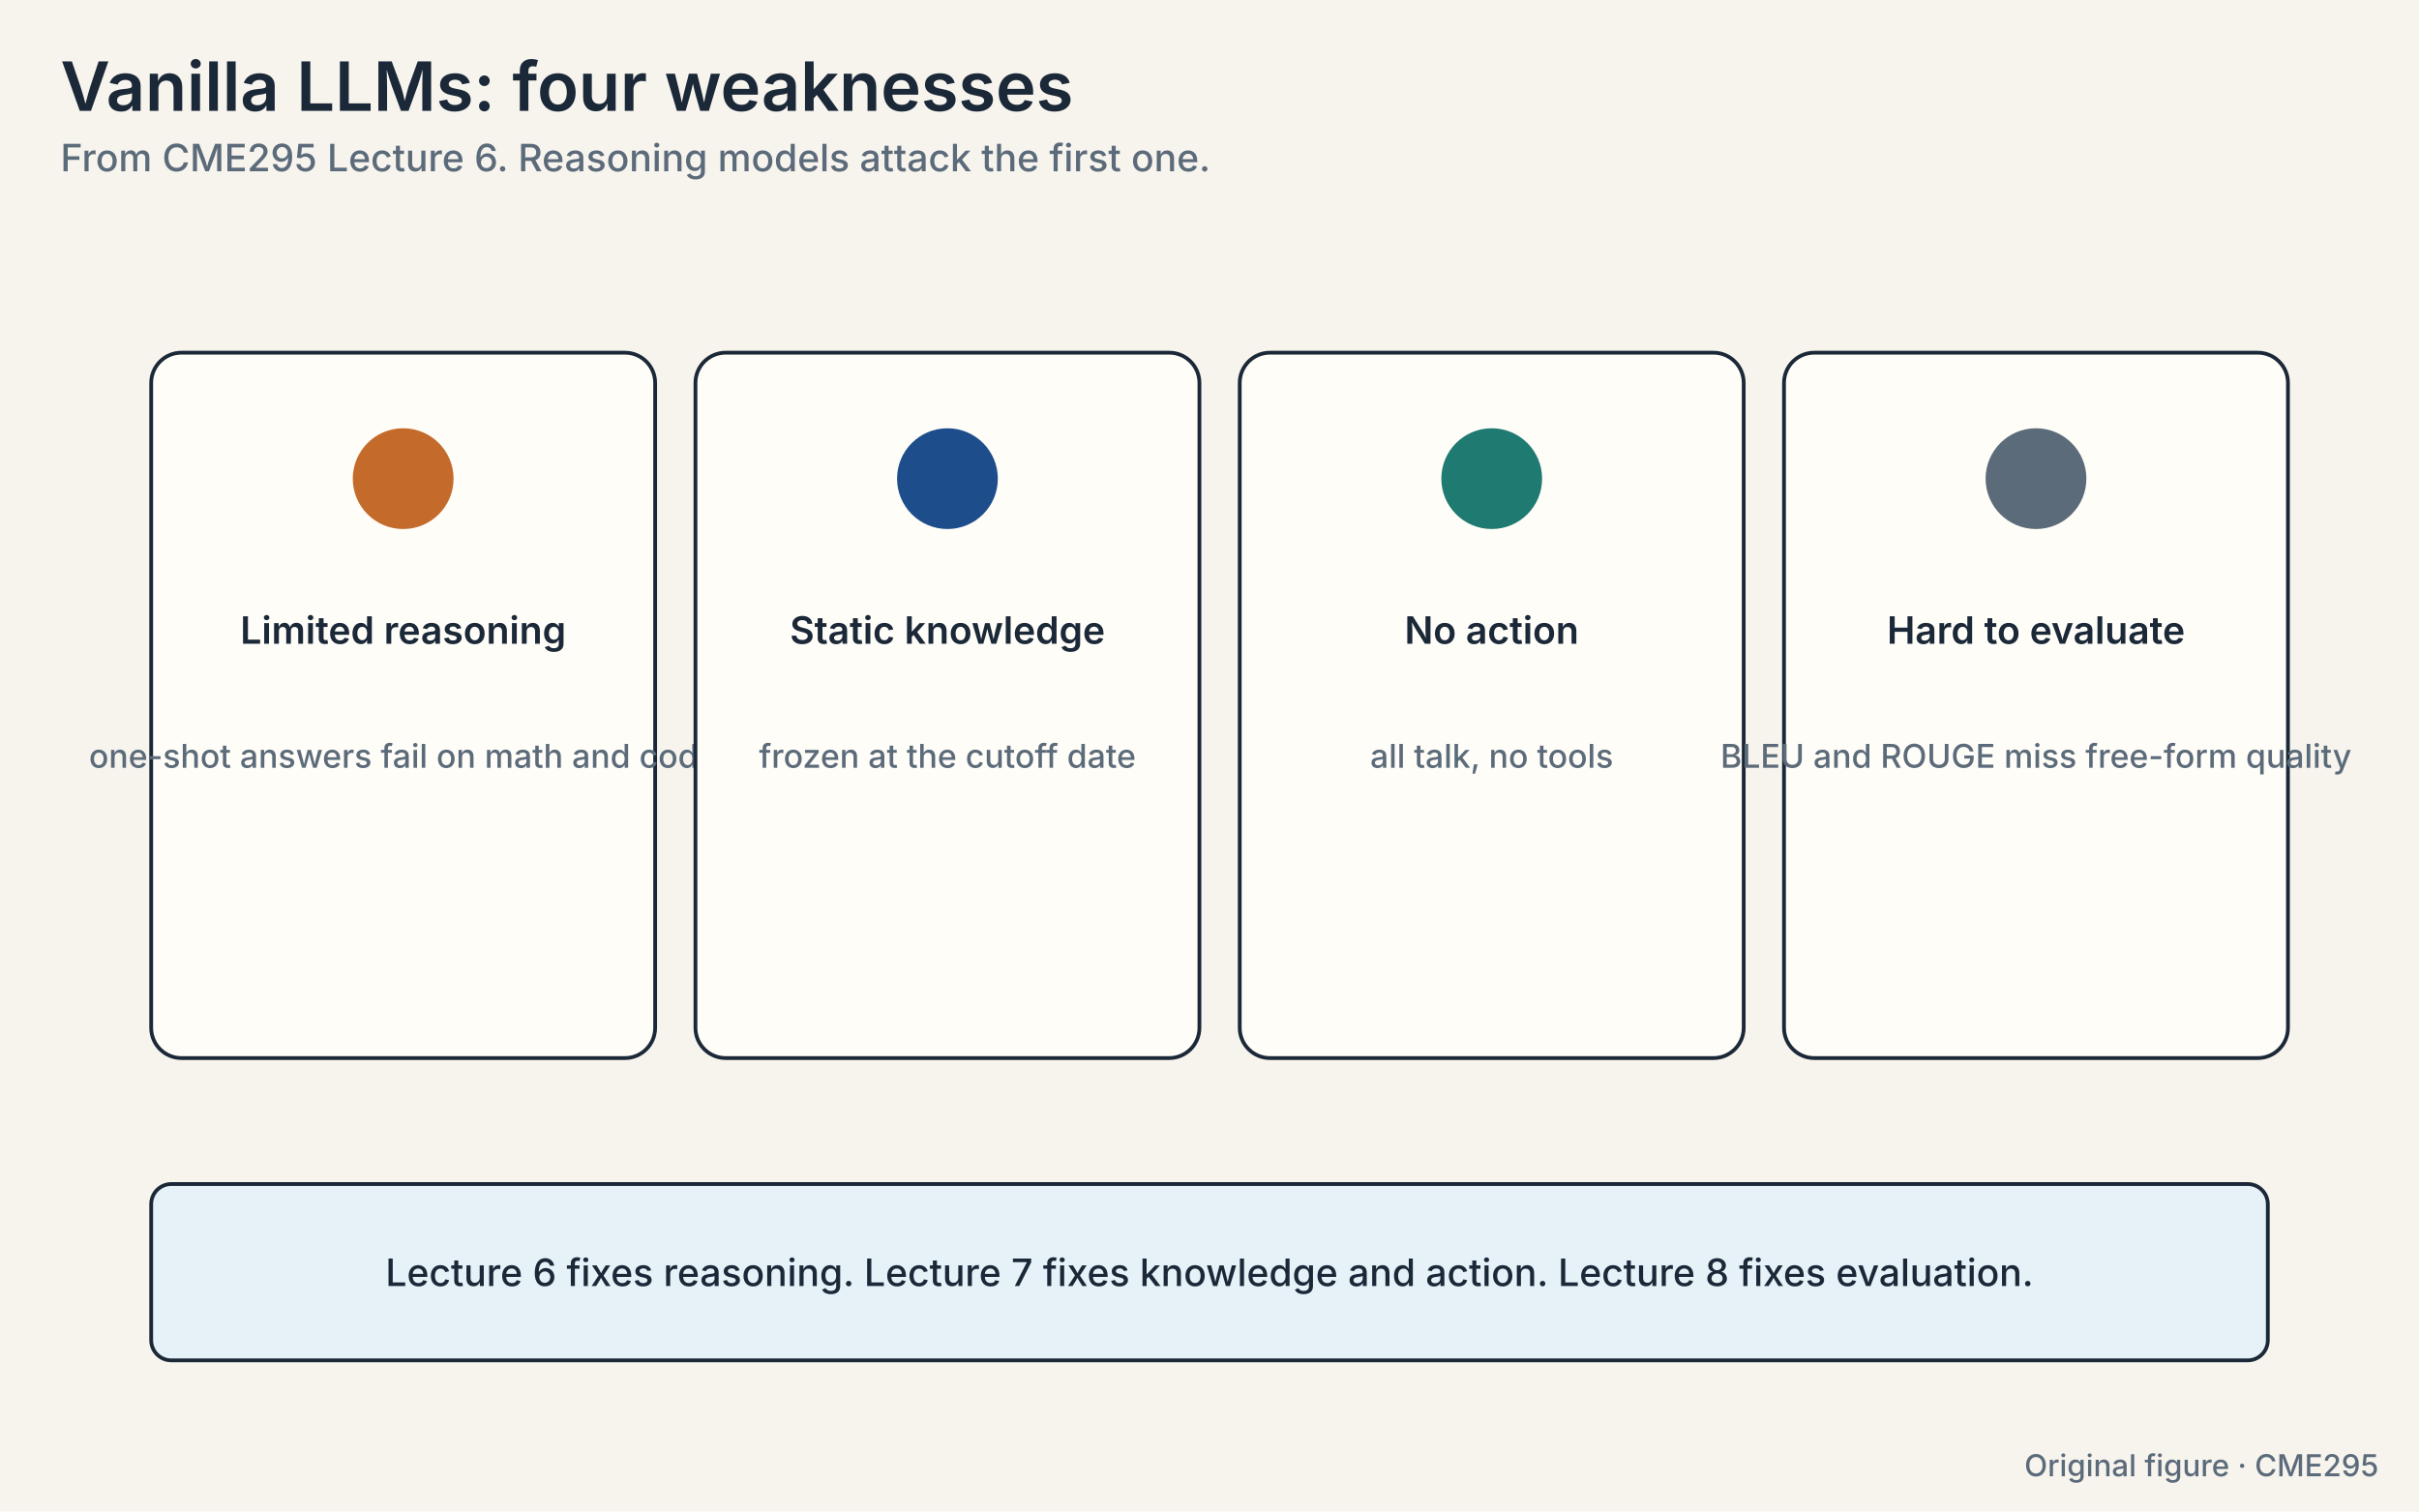
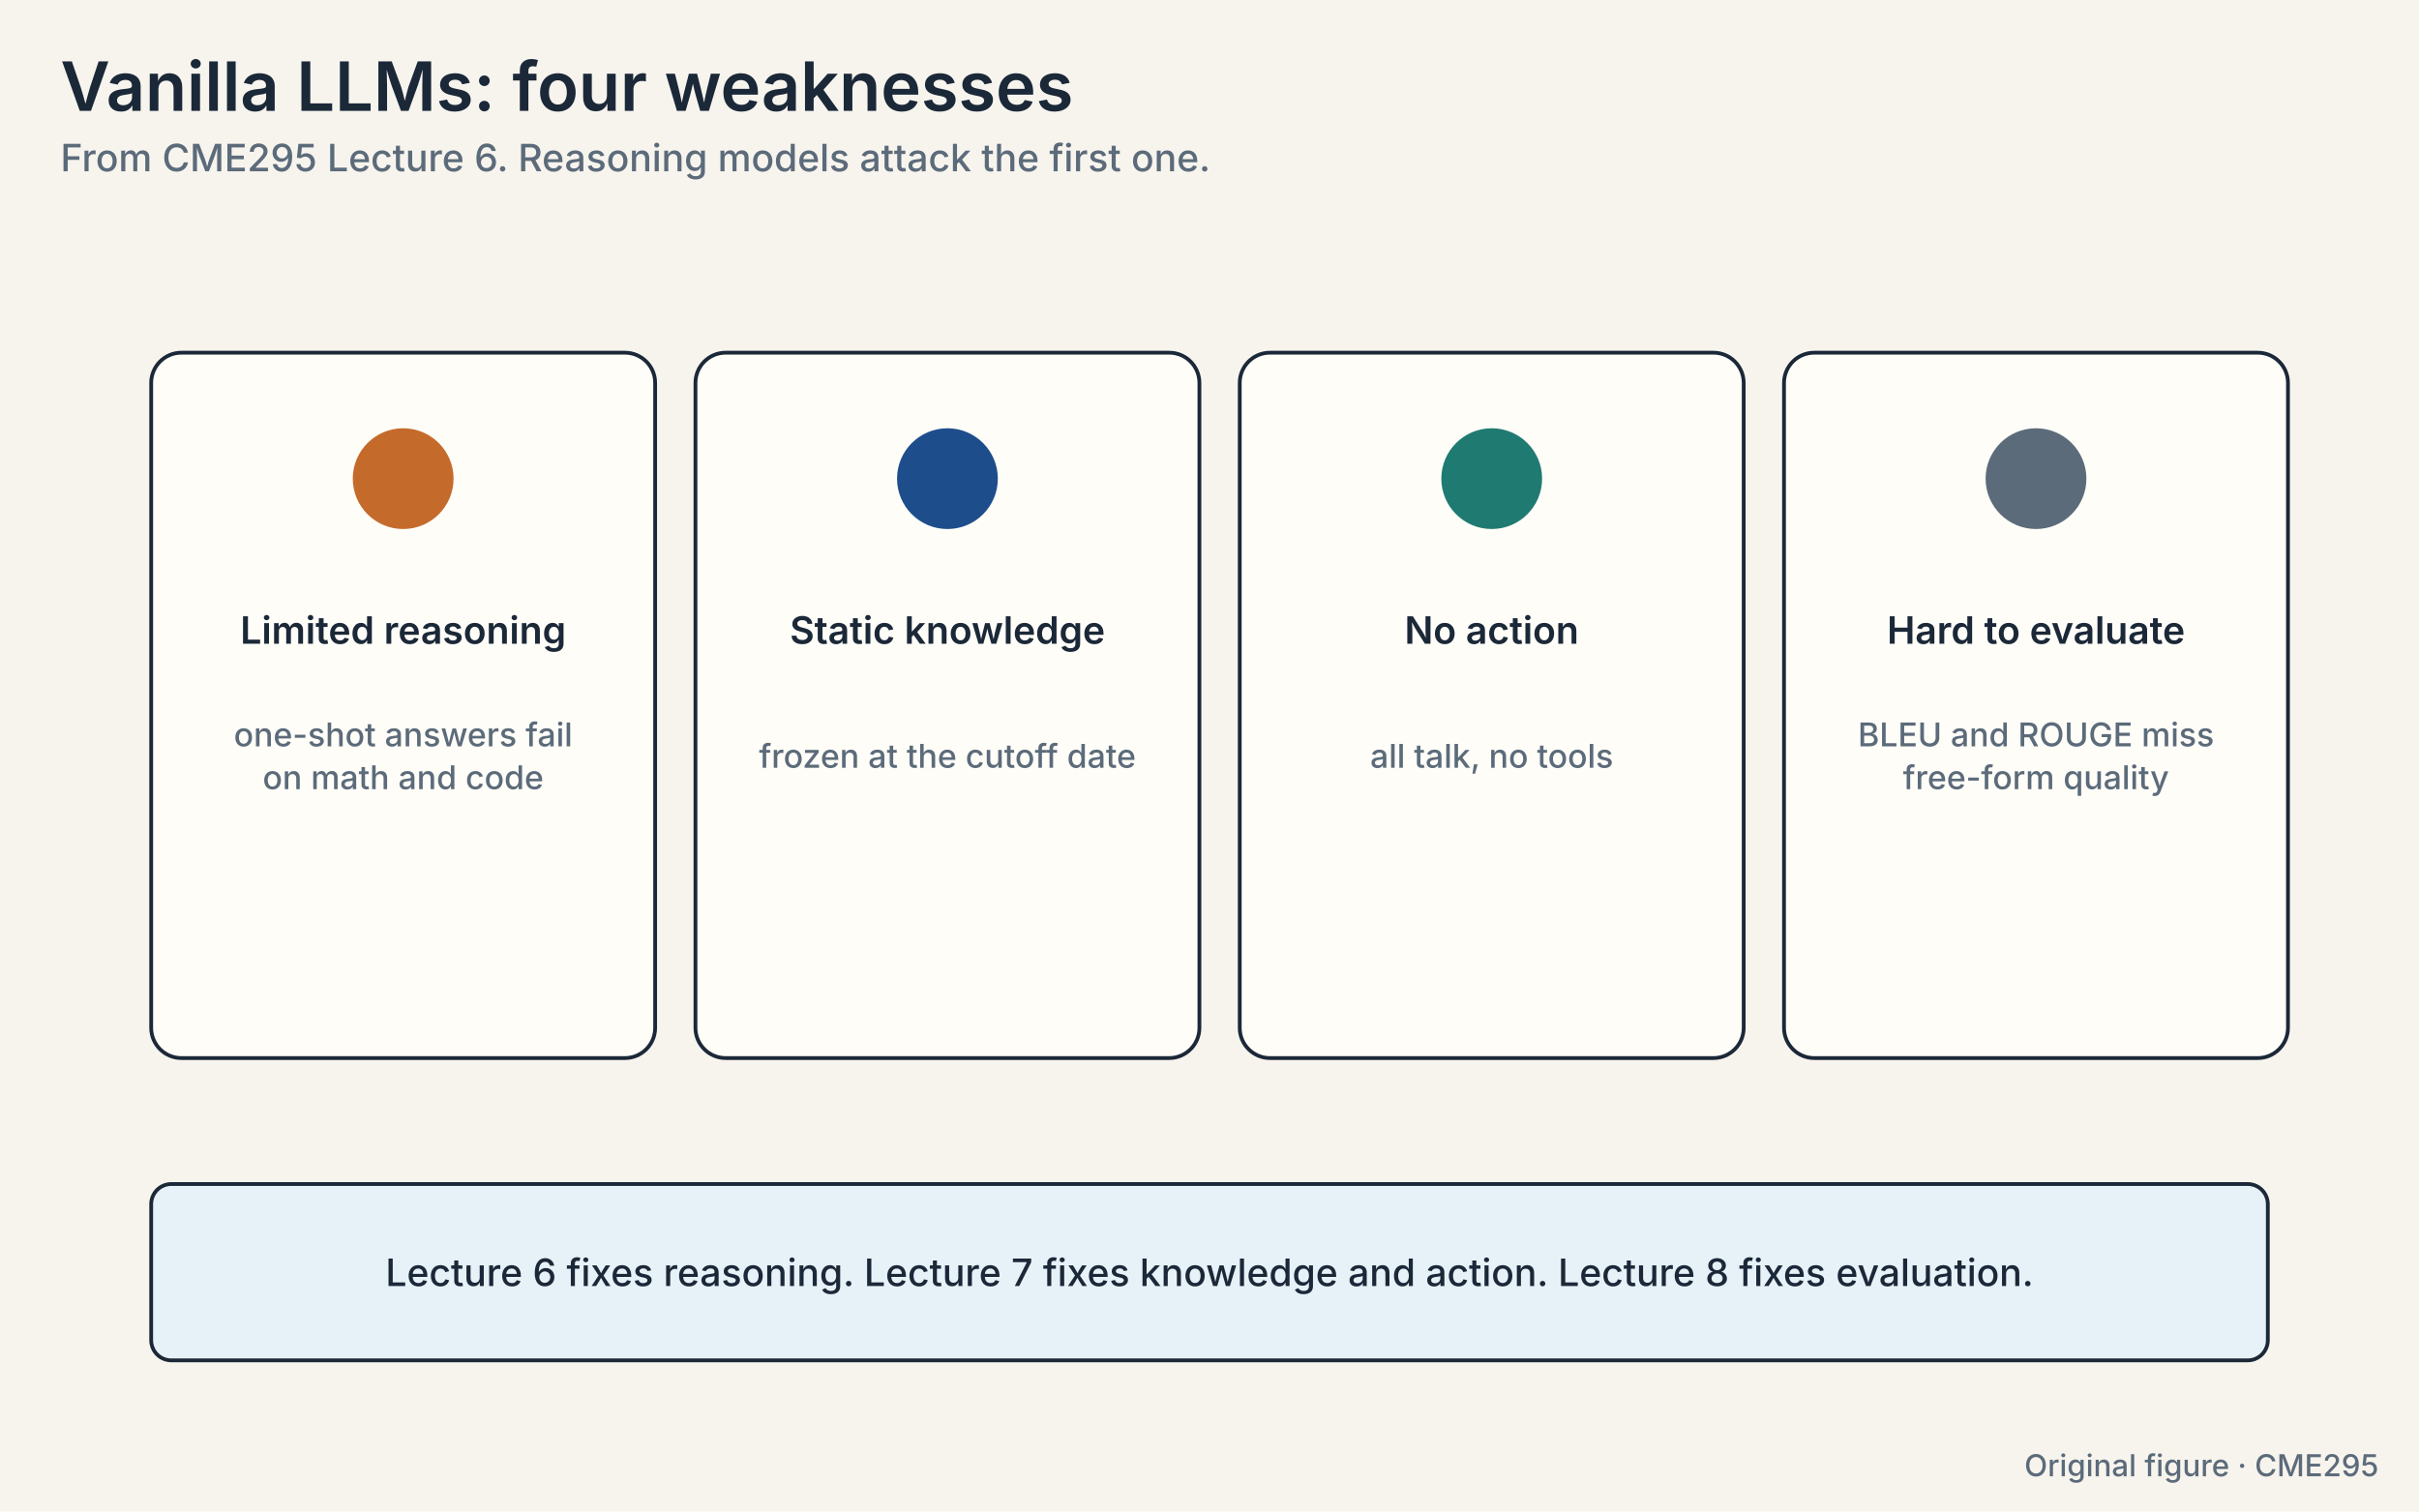
<svg xmlns="http://www.w3.org/2000/svg" width="960" height="600" viewBox="0 0 960 600" role="img">
  <defs>
    <marker id="ah-l06-weaknesses" markerWidth="10" markerHeight="10" refX="8" refY="3" orient="auto">
      <path d="M0,0 L8,3 L0,6 Z" fill="#1B2838" />
    </marker>
    <marker id="aht-l06-weaknesses" markerWidth="10" markerHeight="10" refX="8" refY="3" orient="auto">
      <path d="M0,0 L8,3 L0,6 Z" fill="#1F7A72" />
    </marker>
  </defs>
  <rect x="0" y="0" width="960" height="600" fill="#F7F4EE" />
  <text x="24" y="44" font-family="Inter,'Source Sans 3','IBM Plex Sans',sans-serif" font-size="27" font-weight="600" fill="#1B2838">Vanilla LLMs: four weaknesses</text>
  <text x="24" y="68" font-family="Inter,'Source Sans 3','IBM Plex Sans',sans-serif" font-size="15" font-weight="450" fill="#5C6B7A">From CME295 Lecture 6. Reasoning models attack the first one.</text>
  <rect x="60" y="140" width="200" height="280" rx="12" fill="#FFFDF8" stroke="#1B2838" stroke-width="1.5" />
  <rect x="140" y="170" width="40" height="40" rx="20" fill="#C46B2C" />
  <text x="160" y="250.0" text-anchor="middle" font-family="Inter,'Source Sans 3','IBM Plex Sans',sans-serif" font-size="15" font-weight="600" fill="#1B2838" dominant-baseline="middle">Limited reasoning</text>
-   <text x="160" y="300.0" text-anchor="middle" font-family="Inter,'Source Sans 3','IBM Plex Sans',sans-serif" font-size="13" font-weight="450" fill="#5C6B7A" dominant-baseline="middle">one-shot answers fail on math and code</text>
+   <text x="160" y="291.5" text-anchor="middle" font-family="Inter,'Source Sans 3','IBM Plex Sans',sans-serif" font-size="13" font-weight="450" fill="#5C6B7A" dominant-baseline="middle">one-shot answers fail</text>
+   <text x="160" y="308.5" text-anchor="middle" font-family="Inter,'Source Sans 3','IBM Plex Sans',sans-serif" font-size="13" font-weight="450" fill="#5C6B7A" dominant-baseline="middle">on math and code</text>
  <rect x="276" y="140" width="200" height="280" rx="12" fill="#FFFDF8" stroke="#1B2838" stroke-width="1.5" />
  <rect x="356" y="170" width="40" height="40" rx="20" fill="#1E4D8C" />
  <text x="376" y="250.0" text-anchor="middle" font-family="Inter,'Source Sans 3','IBM Plex Sans',sans-serif" font-size="15" font-weight="600" fill="#1B2838" dominant-baseline="middle">Static knowledge</text>
  <text x="376" y="300.0" text-anchor="middle" font-family="Inter,'Source Sans 3','IBM Plex Sans',sans-serif" font-size="13" font-weight="450" fill="#5C6B7A" dominant-baseline="middle">frozen at the cutoff date</text>
  <rect x="492" y="140" width="200" height="280" rx="12" fill="#FFFDF8" stroke="#1B2838" stroke-width="1.5" />
  <rect x="572" y="170" width="40" height="40" rx="20" fill="#1F7A72" />
  <text x="592" y="250.0" text-anchor="middle" font-family="Inter,'Source Sans 3','IBM Plex Sans',sans-serif" font-size="15" font-weight="600" fill="#1B2838" dominant-baseline="middle">No action</text>
  <text x="592" y="300.0" text-anchor="middle" font-family="Inter,'Source Sans 3','IBM Plex Sans',sans-serif" font-size="13" font-weight="450" fill="#5C6B7A" dominant-baseline="middle">all talk, no tools</text>
  <rect x="708" y="140" width="200" height="280" rx="12" fill="#FFFDF8" stroke="#1B2838" stroke-width="1.5" />
  <rect x="788" y="170" width="40" height="40" rx="20" fill="#5C6B7A" />
  <text x="808" y="250.0" text-anchor="middle" font-family="Inter,'Source Sans 3','IBM Plex Sans',sans-serif" font-size="15" font-weight="600" fill="#1B2838" dominant-baseline="middle">Hard to evaluate</text>
-   <text x="808" y="300.0" text-anchor="middle" font-family="Inter,'Source Sans 3','IBM Plex Sans',sans-serif" font-size="13" font-weight="450" fill="#5C6B7A" dominant-baseline="middle">BLEU and ROUGE miss free-form quality</text>
+   <text x="808" y="291.5" text-anchor="middle" font-family="Inter,'Source Sans 3','IBM Plex Sans',sans-serif" font-size="13" font-weight="450" fill="#5C6B7A" dominant-baseline="middle">BLEU and ROUGE miss</text>
+   <text x="808" y="308.5" text-anchor="middle" font-family="Inter,'Source Sans 3','IBM Plex Sans',sans-serif" font-size="13" font-weight="450" fill="#5C6B7A" dominant-baseline="middle">free-form quality</text>
  <rect x="60" y="470" width="840" height="70" rx="8" fill="#E7F1F8" stroke="#1B2838" stroke-width="1.5" />
  <text x="480" y="505.0" text-anchor="middle" font-family="Inter,'Source Sans 3','IBM Plex Sans',sans-serif" font-size="15" font-weight="500" fill="#1B2838" dominant-baseline="middle">Lecture 6 fixes reasoning. Lecture 7 fixes knowledge and action. Lecture 8 fixes evaluation.</text>
  <text x="944" y="586" text-anchor="end" font-family="Inter,'Source Sans 3','IBM Plex Sans',sans-serif" font-size="12" font-weight="500" fill="#5C6B7A">Original figure · CME295</text>
</svg>
